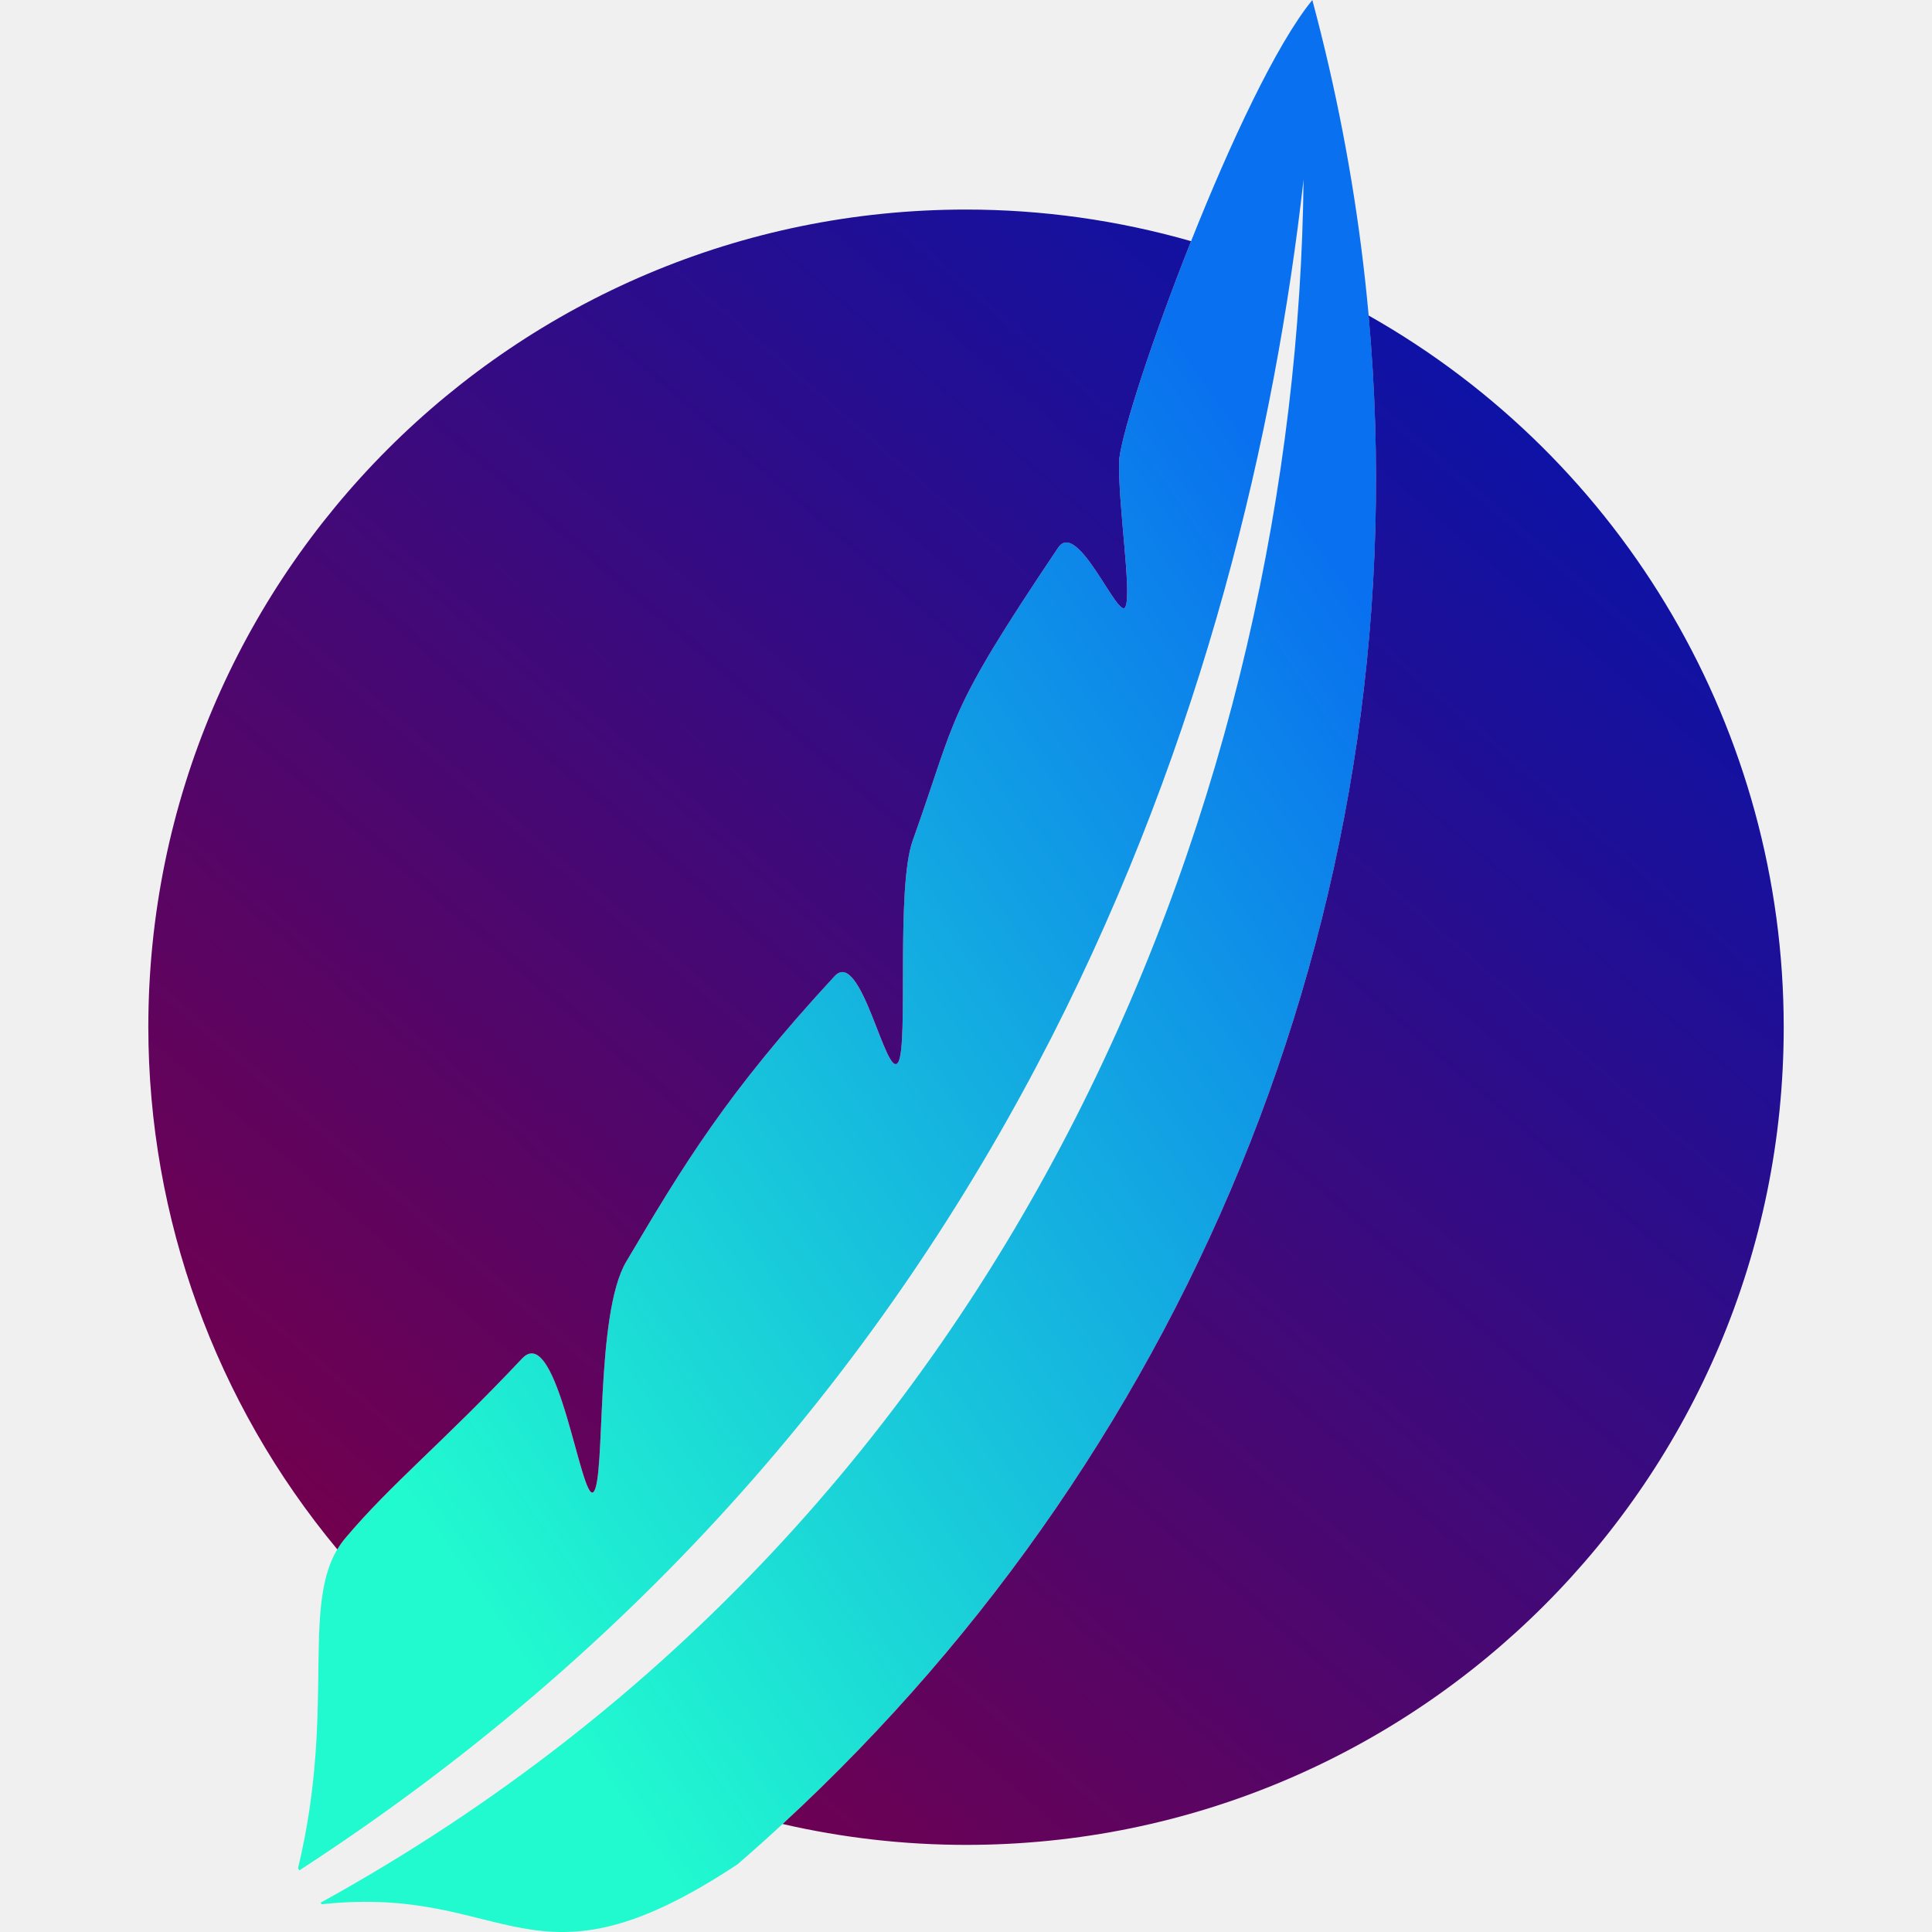
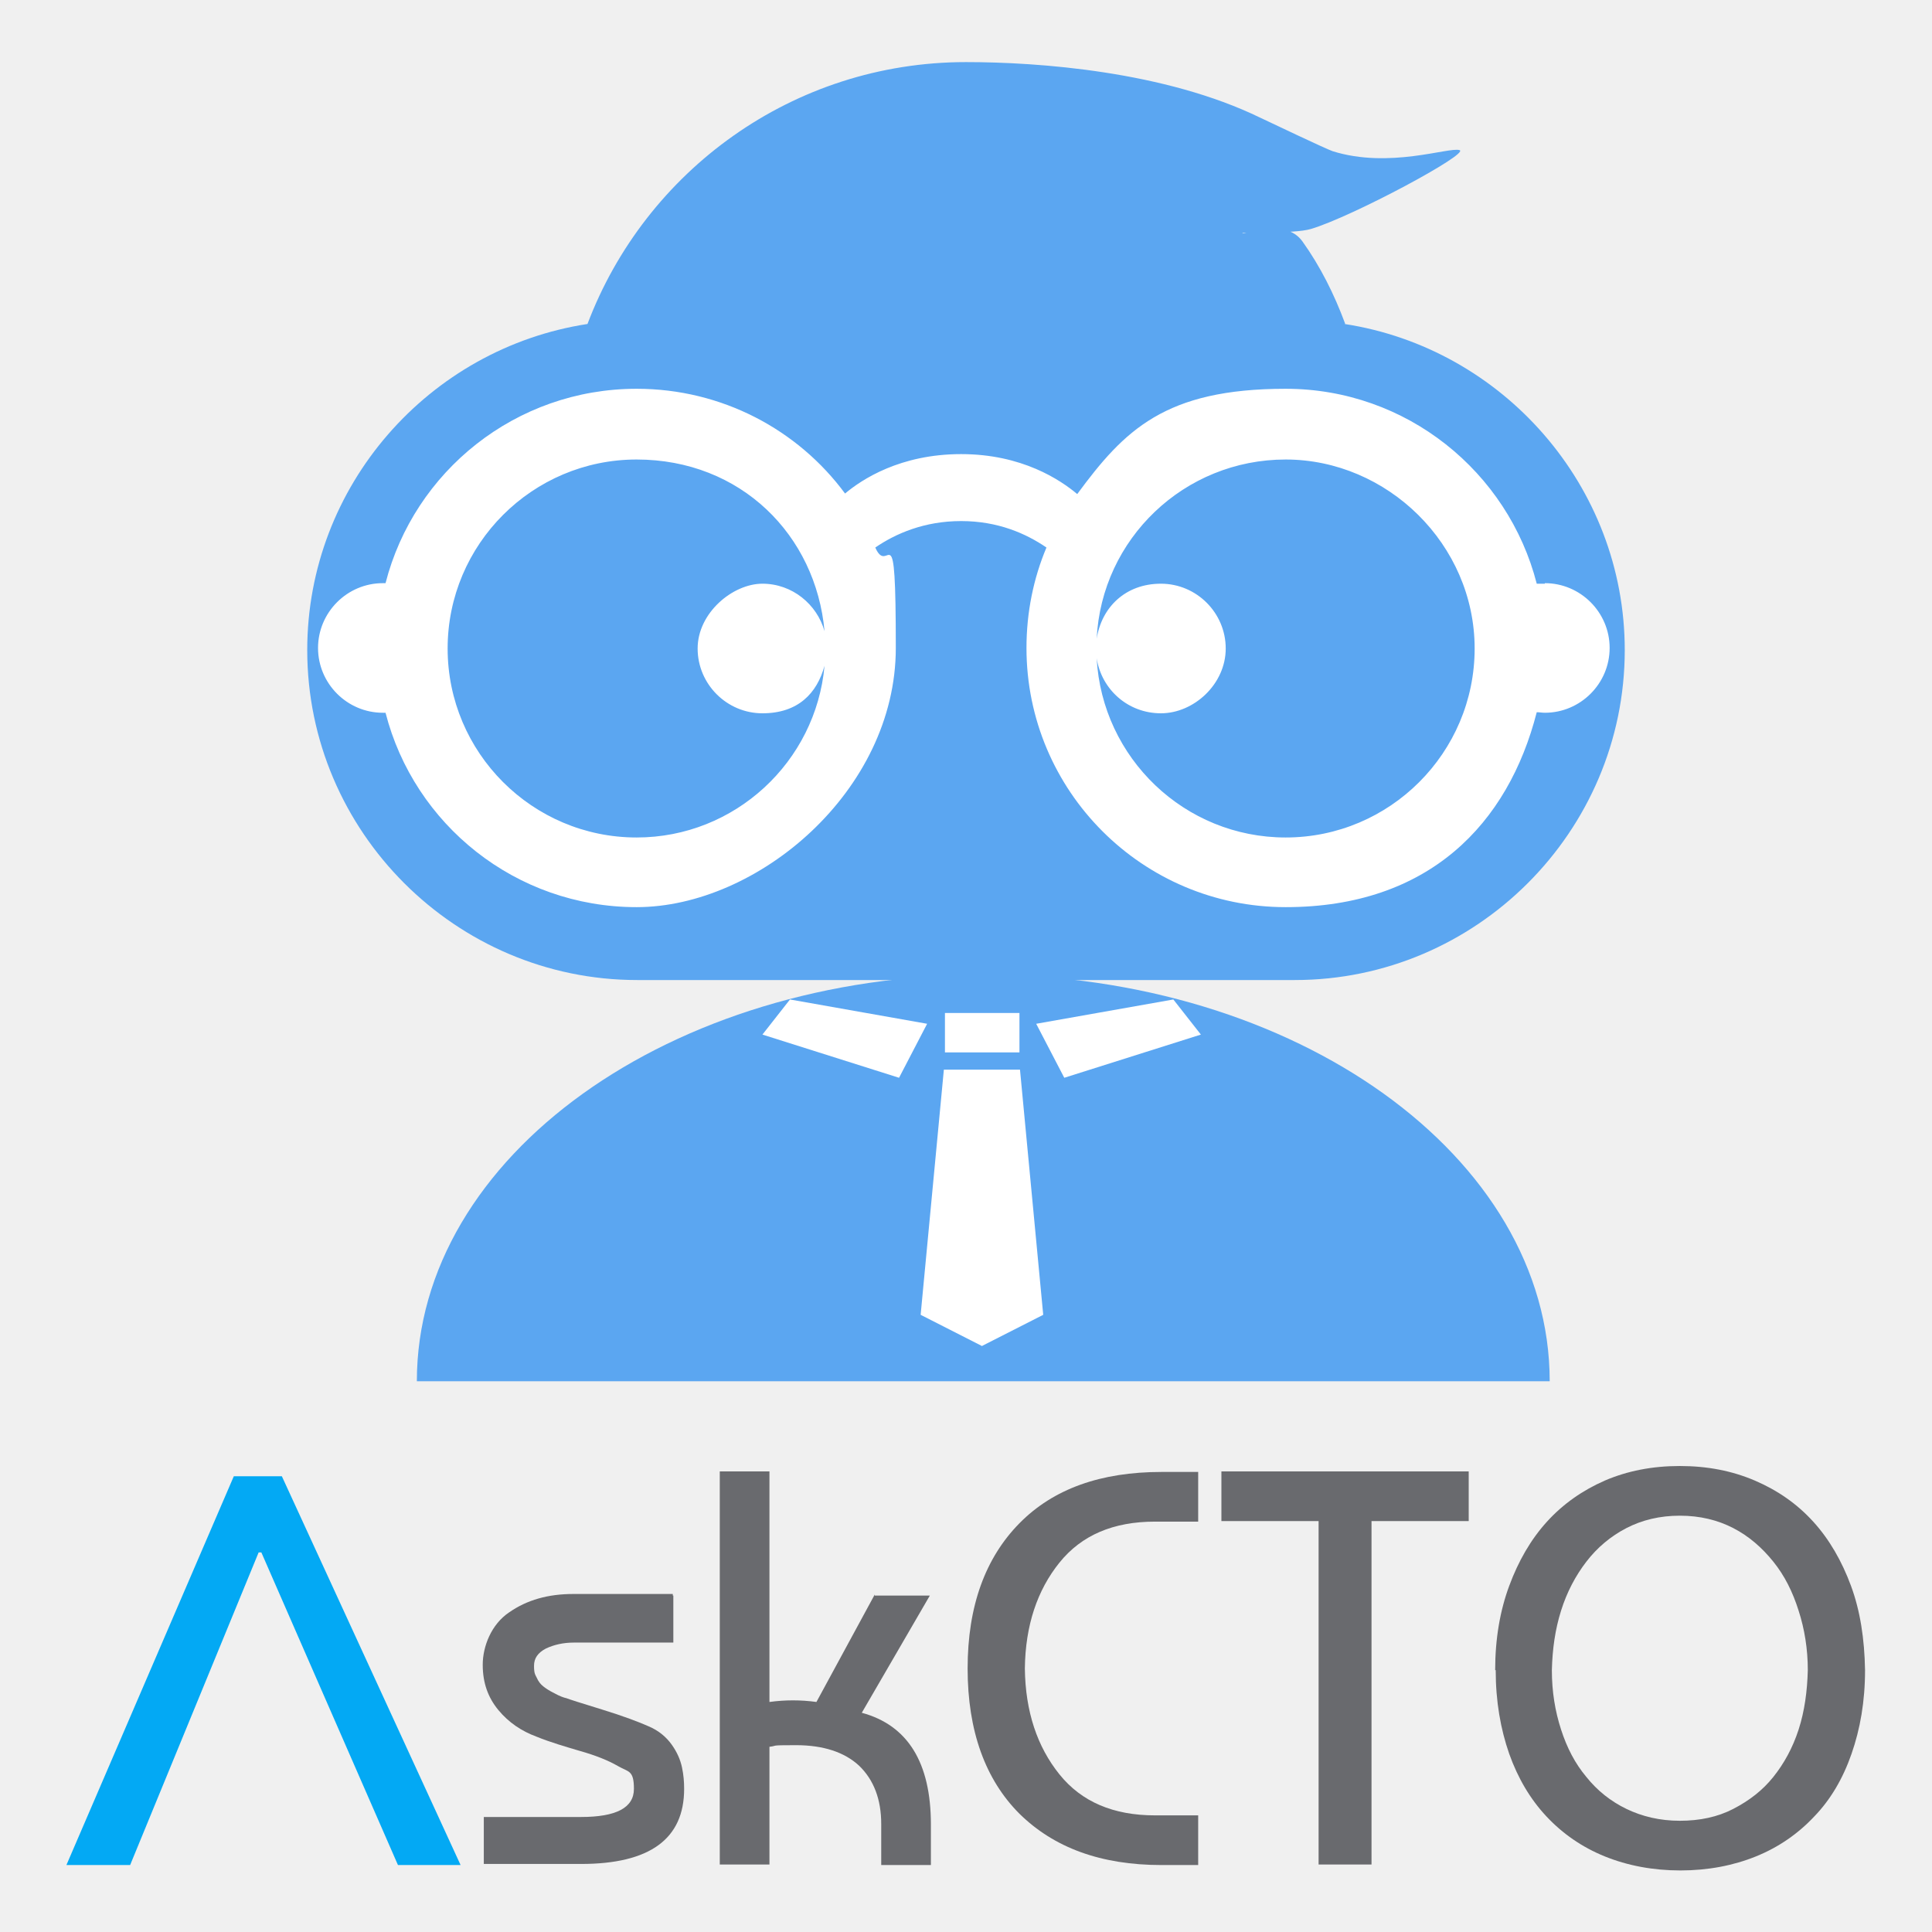
- <svg xmlns="http://www.w3.org/2000/svg" xmlns:xlink="http://www.w3.org/1999/xlink" width="512" height="512" version="1.1" viewBox="0 0 512 512">
+ <svg xmlns="http://www.w3.org/2000/svg" id="Layer_1" version="1.1" viewBox="0 0 357.8 357.8">
  <defs>
-     <linearGradient id="linearGradient22708">
-       <stop stop-color="#21facf" offset="0" />
-       <stop stop-color="#0970ef" offset="1" />
-     </linearGradient>
-     <linearGradient id="linearGradient6949" x1="68.454" x2="198.59" y1="246.73" y2="96.35" gradientTransform="translate(-5.754,-56.594)" gradientUnits="userSpaceOnUse">
-       <stop stop-color="#72004e" offset="0" />
-       <stop stop-color="#0015b1" offset="1" />
-     </linearGradient>
-     <linearGradient id="linearGradient22718" x1="56.735" x2="155.2" y1="246.96" y2="58.575" gradientUnits="userSpaceOnUse">
-       <stop stop-color="#4f00da" offset="0" />
-       <stop stop-color="#e5311b" offset="1" />
-     </linearGradient>
-     <linearGradient id="linearGradient23463" x1="68.454" x2="198.59" y1="246.73" y2="96.35" gradientUnits="userSpaceOnUse" xlink:href="#linearGradient22708" />
-     <linearGradient id="linearGradient903" x1="54.478" x2="192.1" y1="247.56" y2="9.809" gradientTransform="matrix(.87923 0 0 .87923 -9.551 48.787)" gradientUnits="userSpaceOnUse">
-       <stop stop-color="#dc180d" offset="0" />
-       <stop stop-color="#f96e20" offset=".5" />
-       <stop stop-color="#f4ce41" offset="1" />
-     </linearGradient>
-     <linearGradient id="linearGradient918" x1="39.468" x2="154.99" y1="204.22" y2="124.47" gradientUnits="userSpaceOnUse" xlink:href="#linearGradient22708" />
+     <style>
+       .st0 {
+         fill: #5ba6f1;
+       }
+ 
+       .st1 {
+         isolation: isolate;
+       }
+ 
+       .st2 {
+         fill: #696a6e;
+       }
+ 
+       .st3 {
+         fill: #fff;
+       }
+ 
+       .st4 {
+         fill: #03a9f4;
+       }
+     </style>
  </defs>
-   <g transform="matrix(2.473 0 0 2.473 -4.8978 -4.8812)">
-     <path transform="translate(-5.5496,-57.412)" d="m148.16 59.393c-7.71 9.399-19.951 42.888-20.696 49.204-0.17 4.674 1.373 14.231 0.672 15.805-0.719 1.613-5.117-9.446-7.215-6.327-12.219 18.168-10.7 17.731-15.582 31.378-1.836 5.131-0.424 21.99-1.567 23.773-1.273 1.987-3.962-12.31-6.806-9.236-11.603 12.54-16.279 20.379-22.336 30.607-3.359 5.673-2.182 23.33-3.506 24.674-1.302 1.321-3.857-18.326-7.644-14.309-8.519 9.038-14.054 13.441-18.946 19.252-5.198 6.174-0.783 17.584-5.067 35.383l0.145 0.221c77.447-50.308 101.52-127.16 107.61-181.19-0.681 63.93-29.41 142.78-105.33 184.65l0.113 0.171c20.241-2.181 22.307 10.458 44.562-4.284 55.792-48.277 81.856-124.29 61.593-199.78z" display="none" fill="url(#linearGradient903)" />
-     <path transform="translate(-5.5498,-57.412)" d="m148.16 59.393c-7.71 9.399-19.951 42.888-20.696 49.204-0.17 4.674 1.373 14.231 0.672 15.805-0.719 1.613-5.117-9.446-7.215-6.327-12.219 18.168-10.7 17.731-15.582 31.378-1.836 5.131-0.424 21.99-1.567 23.773-1.273 1.987-3.962-12.31-6.806-9.236-11.603 12.54-16.279 20.379-22.336 30.607-3.359 5.673-2.182 23.33-3.506 24.674-1.302 1.321-3.857-18.326-7.644-14.309-8.519 9.038-14.054 13.441-18.946 19.252-5.198 6.174-0.783 17.584-5.067 35.383l0.145 0.221c77.447-50.308 101.52-127.16 107.61-181.19-0.681 63.93-29.41 142.78-105.33 184.65l0.113 0.171c20.241-2.181 22.307 10.458 44.562-4.284 55.792-48.277 81.856-124.29 61.593-199.78z" fill="url(#linearGradient918)" />
-     <g transform="translate(0 2.0218e-5)">
-       <path transform="translate(-5.7543,-56.594)" d="m111.25 81.024c-48.394-1.5e-5 -87.625 39.231-87.625 87.625 0.017 20.443 7.182 40.236 20.253 55.954 0.252-0.422 0.536-0.824 0.858-1.206 4.892-5.81 10.427-10.214 18.946-19.252 3.787-4.018 6.341 15.63 7.644 14.309 1.324-1.344 0.147-19.001 3.506-24.674 6.056-10.228 10.733-18.067 22.336-30.607 2.844-3.074 5.533 11.223 6.806 9.236 1.142-1.782-0.269-18.641 1.566-23.773 4.882-13.647 3.363-13.21 15.582-31.378 2.098-3.119 6.496 7.94 7.215 6.327 0.701-1.573-0.842-11.131-0.672-15.805 0.372-3.15 3.604-13.059 7.705-23.367-7.843-2.247-15.962-3.388-24.12-3.389zm43.142 11.356c5.566 61.595-18.426 120.7-62.796 161.65 6.446 1.486 13.04 2.237 19.655 2.239 48.394 1e-5 87.625-39.231 87.625-87.625-3.1e-4 -31.581-16.995-60.719-44.484-76.268z" display="none" fill="url(#linearGradient22718)" />
-       <path transform="translate(-5.754,-56.594)" d="m111.25 81.024c-48.394-1.5e-5 -87.625 39.231-87.625 87.625 0.017 20.443 7.182 40.236 20.253 55.954 0.252-0.422 0.536-0.824 0.858-1.206 4.892-5.81 10.427-10.214 18.946-19.252 3.787-4.018 6.341 15.63 7.644 14.309 1.324-1.344 0.147-19.001 3.506-24.674 6.056-10.228 10.733-18.067 22.336-30.607 2.844-3.074 5.533 11.223 6.806 9.236 1.142-1.782-0.269-18.641 1.566-23.773 4.882-13.647 3.363-13.21 15.582-31.378 2.098-3.119 6.496 7.94 7.215 6.327 0.701-1.573-0.842-11.131-0.672-15.805 0.372-3.15 3.604-13.059 7.705-23.367-7.843-2.247-15.962-3.388-24.12-3.389zm43.142 11.356c5.566 61.595-18.426 120.7-62.796 161.65 6.446 1.486 13.04 2.237 19.655 2.239 48.394 1e-5 87.625-39.231 87.625-87.625-3.1e-4 -31.581-16.995-60.719-44.484-76.268z" display="none" fill="url(#linearGradient23463)" />
-       <path d="m105.5 24.43c-48.394-1.5e-5 -87.625 39.231-87.625 87.625 0.017 20.443 7.182 40.236 20.253 55.954 0.252-0.422 0.536-0.824 0.858-1.206 4.892-5.81 10.427-10.214 18.946-19.252 3.787-4.018 6.341 15.63 7.644 14.309 1.324-1.344 0.147-19.001 3.506-24.674 6.056-10.228 10.733-18.067 22.336-30.607 2.844-3.074 5.533 11.223 6.806 9.236 1.142-1.782-0.269-18.641 1.566-23.773 4.882-13.647 3.363-13.21 15.582-31.378 2.098-3.119 6.496 7.94 7.215 6.327 0.701-1.573-0.842-11.131-0.672-15.805 0.372-3.15 3.604-13.059 7.705-23.367-7.843-2.247-15.962-3.388-24.12-3.389zm43.142 11.356c5.566 61.595-18.426 120.7-62.796 161.65 6.446 1.486 13.04 2.237 19.655 2.239 48.394 1e-5 87.625-39.231 87.625-87.625-3.1e-4 -31.581-16.995-60.719-44.484-76.268z" fill="url(#linearGradient6949)" />
+   <g>
+     <path class="st0" d="M249.1,59.9c-2-5.4-4.6-10.6-7.9-15.2s-11.3-1.1-11.1-1.5,9.3.2,12.7-.8c7.7-2.3,29.5-14,27.5-14.6s-13,3.5-23.5.2c-1.2-.4-11.5-5.3-13.4-6.2-17.7-8.6-41-10.3-54.5-10.3-32.1,0-59.4,20.2-70.1,48.5-29.3,4.5-51.9,29.9-51.9,60.4h0c0,33.6,27.5,61.1,61.1,61.1h121.8c33.6,0,61.1-27.5,61.1-61.1h0c0-30.4-22.6-55.9-51.9-60.4h.1,0Z" />
+     <path class="st0" d="M182.1,180.5c57.9,0,104.9,33.7,104.9,75.3H77.2c0-41.6,47-75.3,104.9-75.3h0Z" />
+     <path class="st3" d="M286.1,108.1h-1.5c-5.3-20.7-24.1-36.1-46.5-36.1s-29.9,7.7-38.6,19.5c-3.1-2.6-10.2-7.4-21.5-7.4s-18.4,4.7-21.5,7.3c-8.7-11.8-22.8-19.4-38.6-19.4-22.4,0-41.2,15.3-46.5,36h-.5c-6.6,0-12,5.4-12,12s5.4,12,12,12,.3,0,.5,0c5.3,20.7,24.1,36,46.5,36s48-21.5,48-48-1.3-12.9-3.8-18.6c3.8-2.6,9.1-4.9,15.9-4.9s12,2.3,15.8,4.9c-2.4,5.7-3.7,12-3.7,18.6,0,26.5,21.5,48,48,48s41.2-15.4,46.5-36.1c.5,0,1,.1,1.5.1,6.6,0,12-5.4,12-12s-5.4-12-12-12h0ZM117.9,155.1c-19.3,0-35-15.7-35-35s15.7-35,35-35,33.2,14,34.8,31.8c-1.4-5-6-8.8-11.5-8.8s-12,5.4-12,12,5.4,12,12,12,10.1-3.7,11.5-8.8c-1.6,17.8-16.6,31.8-34.8,31.8h0ZM238.1,155.1c-18.7,0-34-14.7-35-33.2.9,5.8,5.8,10.2,11.9,10.2s12-5.4,12-12-5.4-12-12-12-11,4.4-11.9,10.2c.9-18.5,16.2-33.2,35-33.2s35,15.7,35,35-15.7,35-35,35h0Z" />
+     <path class="st3" d="M166.5,199.6l-25.3-8,5.1-6.5,25.4,4.5-5.2,10ZM191.9,189.6l25.4-4.5,5.1,6.5-25.3,8-5.2-10ZM188.8,187.6v7.3h-13.8v-7.3h13.8ZM181.9,249.3l-11.4-5.8,4.3-45.4h14.1l4.3,45.4-11.4,5.8h.1Z" />
+   </g>
+   <g>
+     <g class="st1">
+       <path class="st2" d="M124.7,295.5v8.7h-18.4c-2,0-3.7.4-5.2,1.1-1.5.8-2.2,1.8-2.2,3.2s.2,1.6.5,2.2c.3.7.7,1.2,1.2,1.6s1.1.8,2.1,1.3c.9.5,1.7.8,2.2.9.5.2,2.7.9,6.6,2.1s6.8,2.3,8.6,3.1c1.9.8,3.3,2,4.3,3.4s1.6,2.8,1.9,4.2c.3,1.4.4,2.7.4,4,0,9.3-6.4,13.9-19.1,13.9h-18v-8.7h18c6.5,0,9.8-1.7,9.8-5.2s-1-3.1-2.9-4.2-4.2-2-7-2.8c-2.7-.8-5.5-1.6-8.2-2.7-2.7-1-5.1-2.6-7-4.9s-2.9-5-2.9-8.4,1.6-7.5,4.9-9.7c3.3-2.3,7.2-3.4,11.9-3.4h18.4v.3h.1Z" />
+       <path class="st2" d="M162.1,295.5h10.1l-12.6,21.7c8.5,2.3,12.8,9.2,12.8,20.7v7.5h-9.2v-7.6c0-4.6-1.4-8.2-4.1-10.8-2.7-2.5-6.6-3.8-11.7-3.8s-3.2.1-4.9.3v21.8h-9.2v-72.8h9.2v42.7c2.9-.4,5.8-.4,8.7,0l10.8-19.9v.2h.1Z" />
+       <path class="st2" d="M179.2,309c0-11.6,3.3-20.5,9.6-26.9s15.1-9.5,26.3-9.5h6.8v9.2h-8c-7.7,0-13.6,2.5-17.7,7.6s-6.3,11.6-6.4,19.6c.1,8,2.3,14.5,6.4,19.6s10,7.6,17.7,7.6h8v9.2h-6.8c-11.2,0-19.9-3.2-26.3-9.5-6.3-6.3-9.6-15.3-9.6-26.9h0Z" />
+       <path class="st2" d="M226.2,281.7v-9.2h45.8v9.2h-18v63.6h-9.8v-63.6h-18Z" />
+       <path class="st2" d="M276.9,309.3c0-5.8.9-11,2.6-15.6s4-8.6,7-11.9,6.6-5.8,10.7-7.6c4.2-1.8,8.8-2.7,13.9-2.7s9.7.9,13.9,2.7c4.2,1.8,7.8,4.3,10.8,7.6,3,3.3,5.3,7.3,7,11.9s2.5,9.8,2.6,15.6c0,5.8-.9,10.9-2.5,15.5s-3.9,8.5-6.9,11.6c-3,3.2-6.6,5.7-10.8,7.4-4.2,1.7-8.9,2.6-14,2.6s-9.8-.9-14-2.6-7.8-4.2-10.8-7.4c-3-3.2-5.3-7.1-6.9-11.6-1.6-4.6-2.5-9.7-2.5-15.5h-.1ZM334.8,309.3c0-3.9-.6-7.6-1.7-11-1.1-3.5-2.6-6.5-4.7-9.1s-4.5-4.7-7.4-6.2-6.2-2.3-9.9-2.3-7,.8-9.9,2.3-5.4,3.6-7.4,6.2-3.6,5.6-4.7,9.1-1.6,7.1-1.7,11c0,4,.6,7.6,1.7,11s2.6,6.3,4.7,8.8c2,2.5,4.5,4.5,7.4,5.9s6.2,2.2,9.9,2.2,7-.7,9.9-2.2,5.4-3.4,7.4-5.9,3.6-5.4,4.7-8.8,1.6-7.1,1.7-11Z" />
    </g>
+     <polygon id="_x3C_291" class="st4" points="73.7 345.4 48.4 287.5 47.9 287.5 24.1 345.4 12.3 345.4 43.3 273.4 52.2 273.4 85.3 345.4 73.7 345.4" />
  </g>
</svg>
